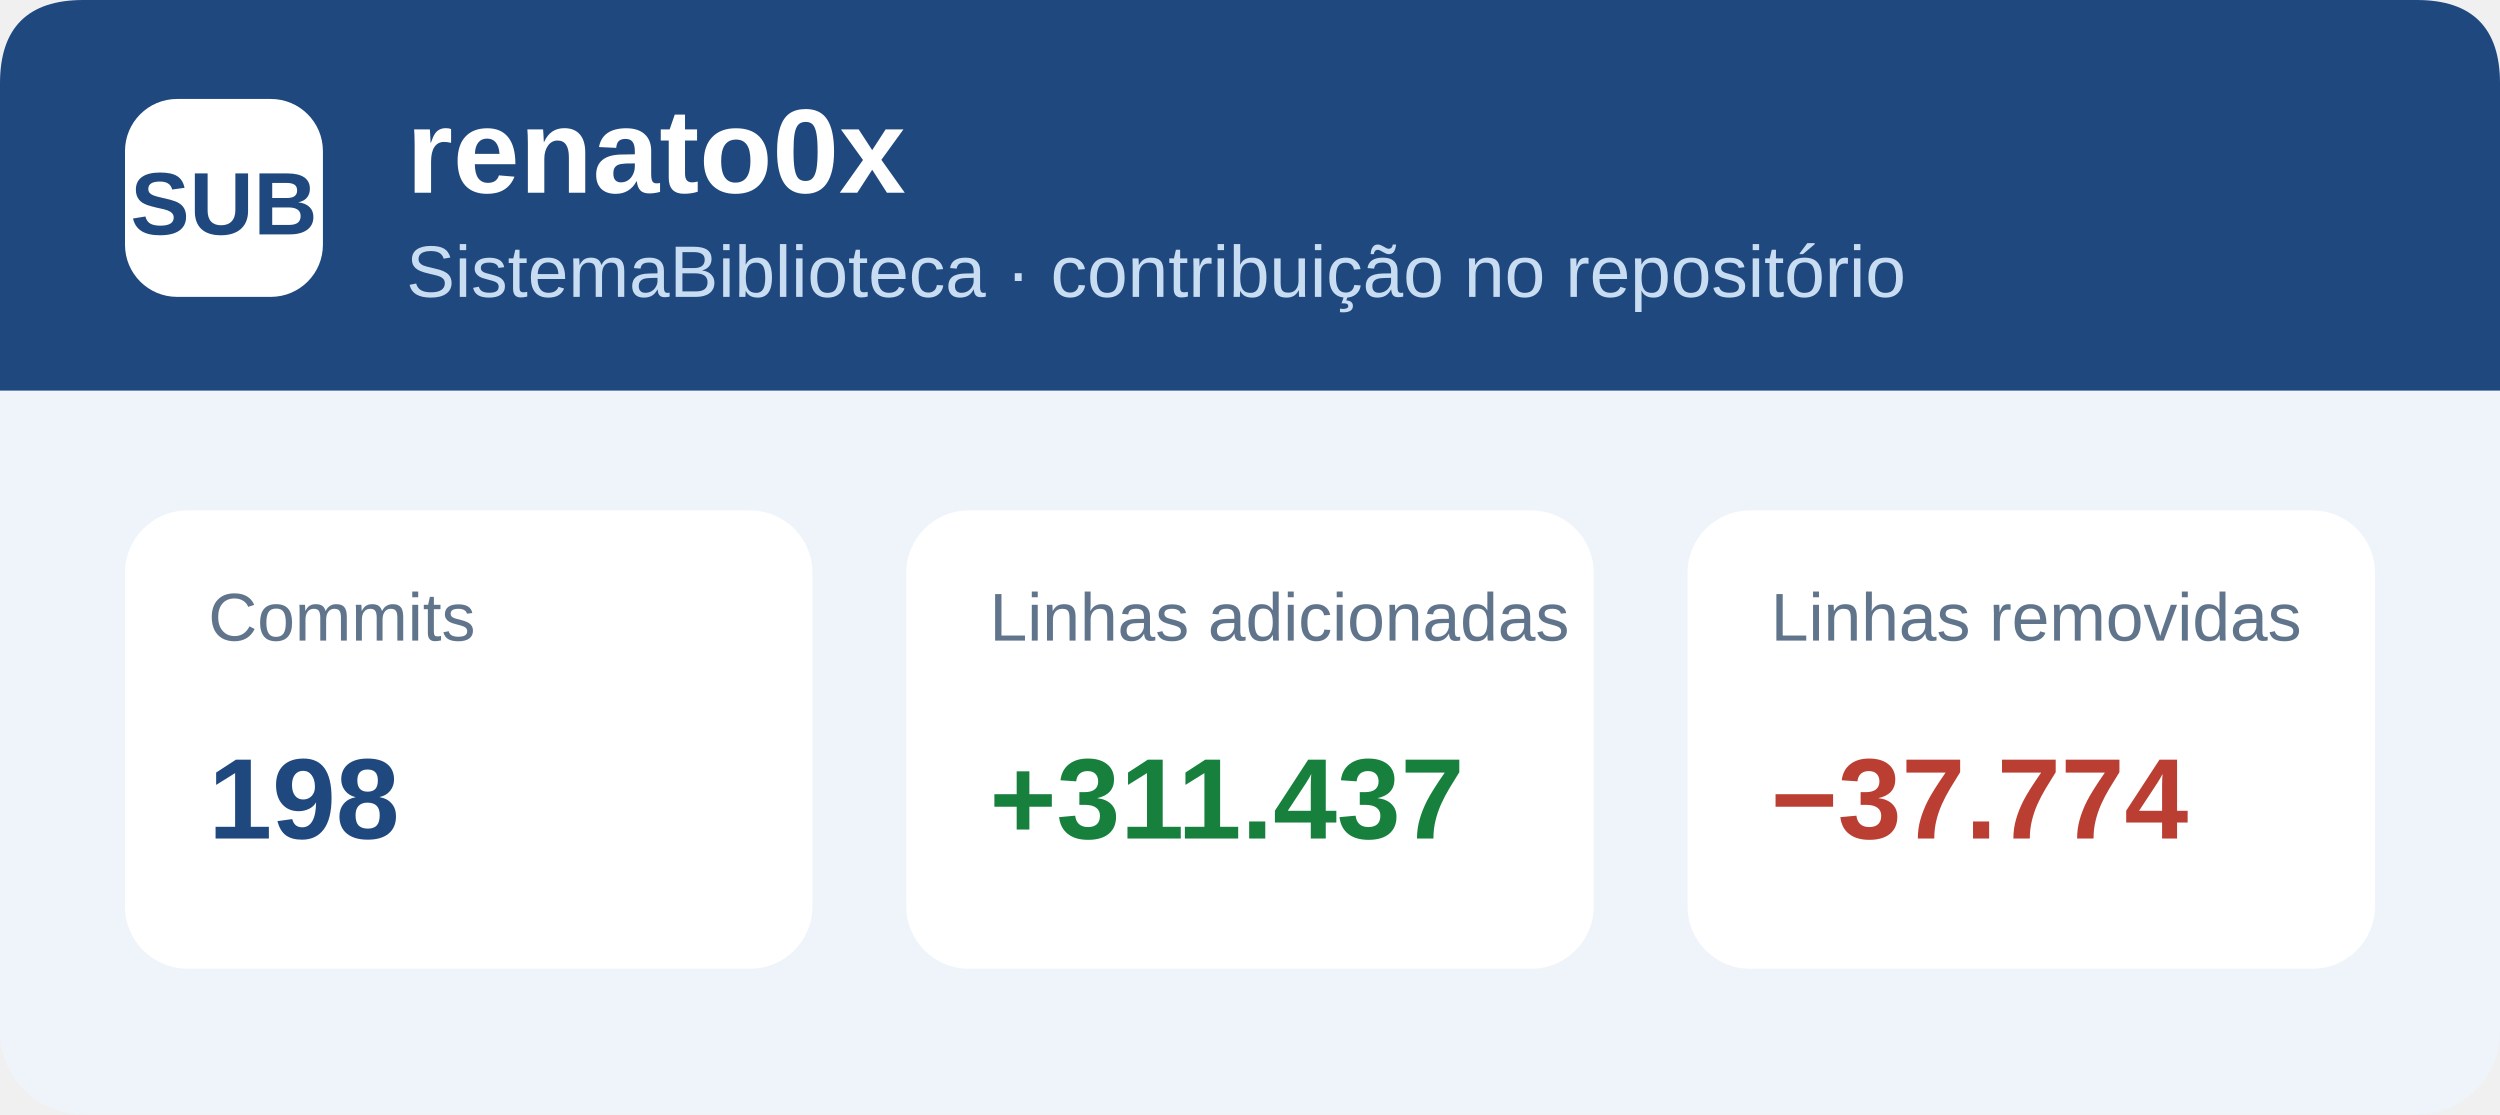
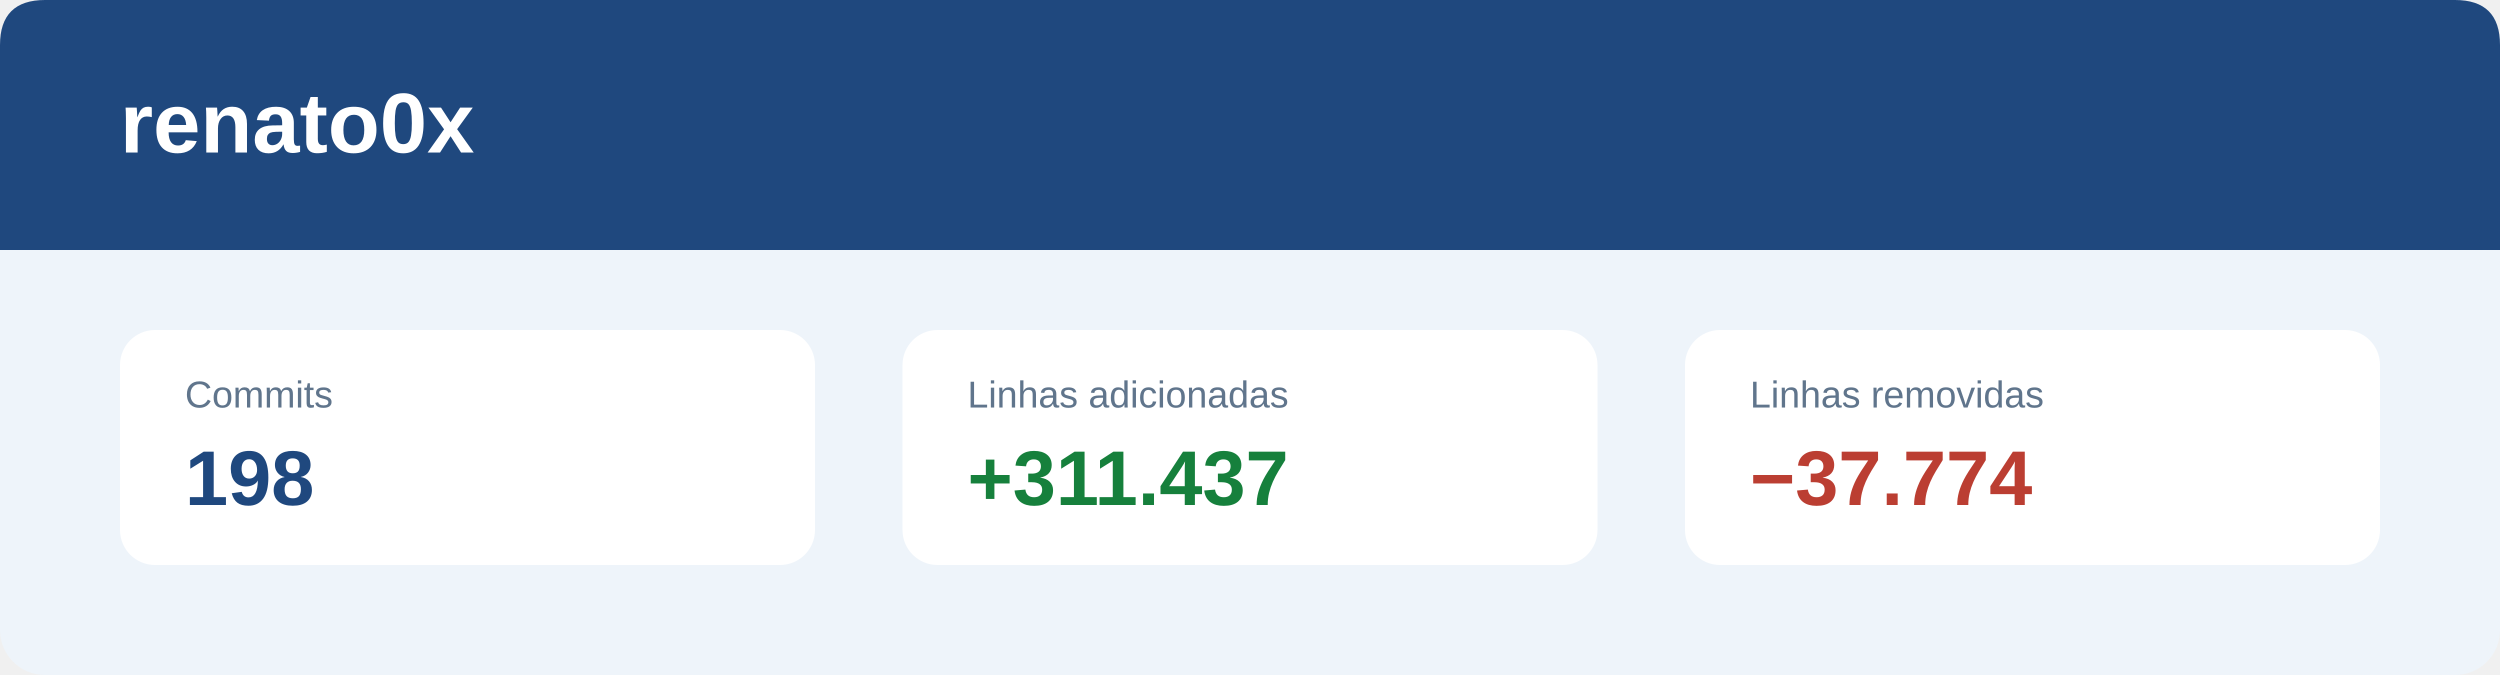
- <svg xmlns="http://www.w3.org/2000/svg" width="480" height="214" viewBox="0 0 480 214" role="img" aria-labelledby="title desc">
+ <svg xmlns="http://www.w3.org/2000/svg" width="1000" height="270" viewBox="0 0 1000 270" role="img" aria-labelledby="title desc">
  <style>
-     .handle { font: 700 23px 'Segoe UI', Arial, sans-serif; fill: #ffffff; }
-     .project { font: 14px 'Segoe UI', Arial, sans-serif; fill: #c9ddf2; }
-     .label { font: 13px 'Segoe UI', Arial, sans-serif; fill: #60758c; }
-     .value { font: 700 22px 'Segoe UI', Arial, sans-serif; }
+     .handle { font: 700 34px 'Segoe UI', Arial, sans-serif; fill: #ffffff; }
+     .label { font: 15px 'Segoe UI', Arial, sans-serif; fill: #60758c; }
+     .value { font: 700 31px 'Segoe UI', Arial, sans-serif; }
  </style>
-   <rect width="480" height="214" rx="16" fill="#eef4fa" />
-   <path d="M0 16Q0 0 16 0H464Q480 0 480 16V75H0Z" fill="#1f487e" />
-   <rect x="24" y="19" width="38" height="38" rx="10" fill="#ffffff" />
-   <text x="43" y="45" text-anchor="middle" font-family="Segoe UI, Arial, sans-serif" font-size="17" font-weight="700" fill="#1f487e">SUB</text>
-   <text x="78" y="37" class="handle">renato0x</text>
-   <text x="78" y="57" class="project">SistemaBiblioteca · contribuição no repositório</text>
-   <rect x="24" y="98" width="132" height="88" rx="12" fill="#ffffff" />
-   <rect x="174" y="98" width="132" height="88" rx="12" fill="#ffffff" />
-   <rect x="324" y="98" width="132" height="88" rx="12" fill="#ffffff" />
-   <text x="40" y="123" class="label">Commits</text>
-   <text x="40" y="161" class="value" fill="#1f487e">198</text>
-   <text x="190" y="123" class="label">Linhas adicionadas</text>
-   <text x="190" y="161" class="value" fill="#16803c">+311.437</text>
-   <text x="340" y="123" class="label">Linhas removidas</text>
-   <text x="340" y="161" class="value" fill="#bb3e32">−37.774</text>
+   <rect width="1000" height="270" rx="18" fill="#eef4fa" />
+   <path d="M0 18Q0 0 18 0H982Q1000 0 1000 18V100H0Z" fill="#1f487e" />
+   <text x="48" y="61" class="handle">renato0x</text>
+   <rect x="48" y="132" width="278" height="94" rx="14" fill="#ffffff" />
+   <rect x="361" y="132" width="278" height="94" rx="14" fill="#ffffff" />
+   <rect x="674" y="132" width="278" height="94" rx="14" fill="#ffffff" />
+   <text x="74" y="163" class="label">Commits</text>
+   <text x="74" y="202" class="value" fill="#1f487e">198</text>
+   <text x="387" y="163" class="label">Linhas adicionadas</text>
+   <text x="387" y="202" class="value" fill="#16803c">+311.437</text>
+   <text x="700" y="163" class="label">Linhas removidas</text>
+   <text x="700" y="202" class="value" fill="#bb3e32">−37.774</text>
</svg>
